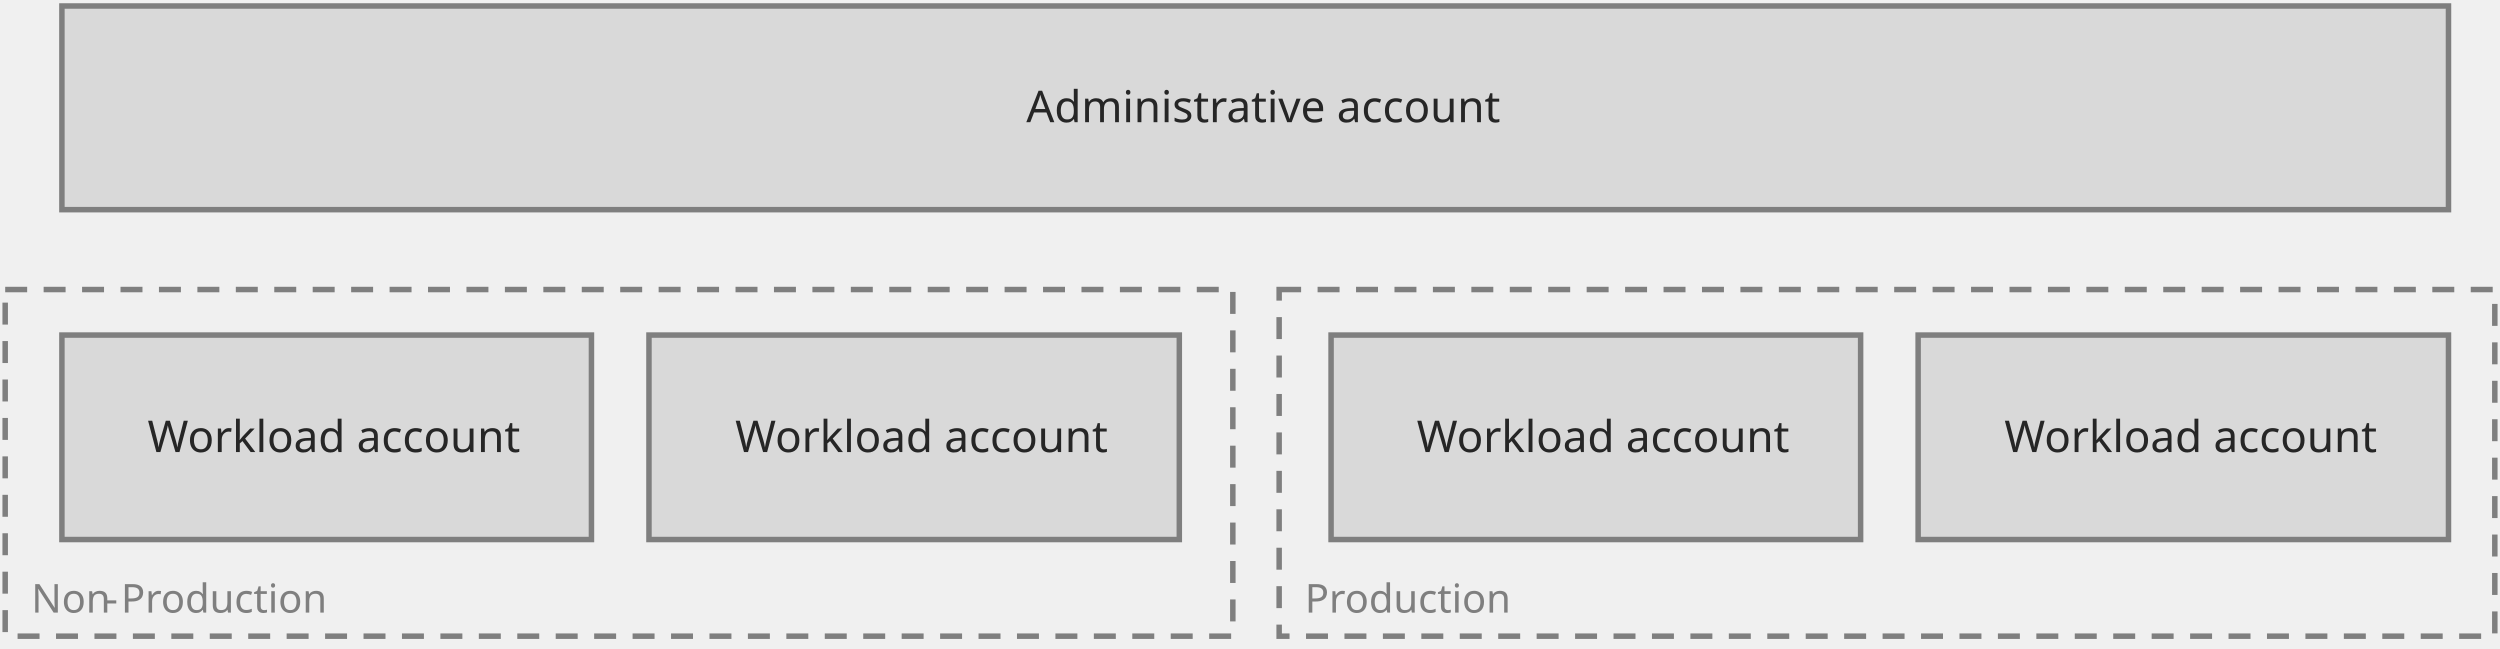
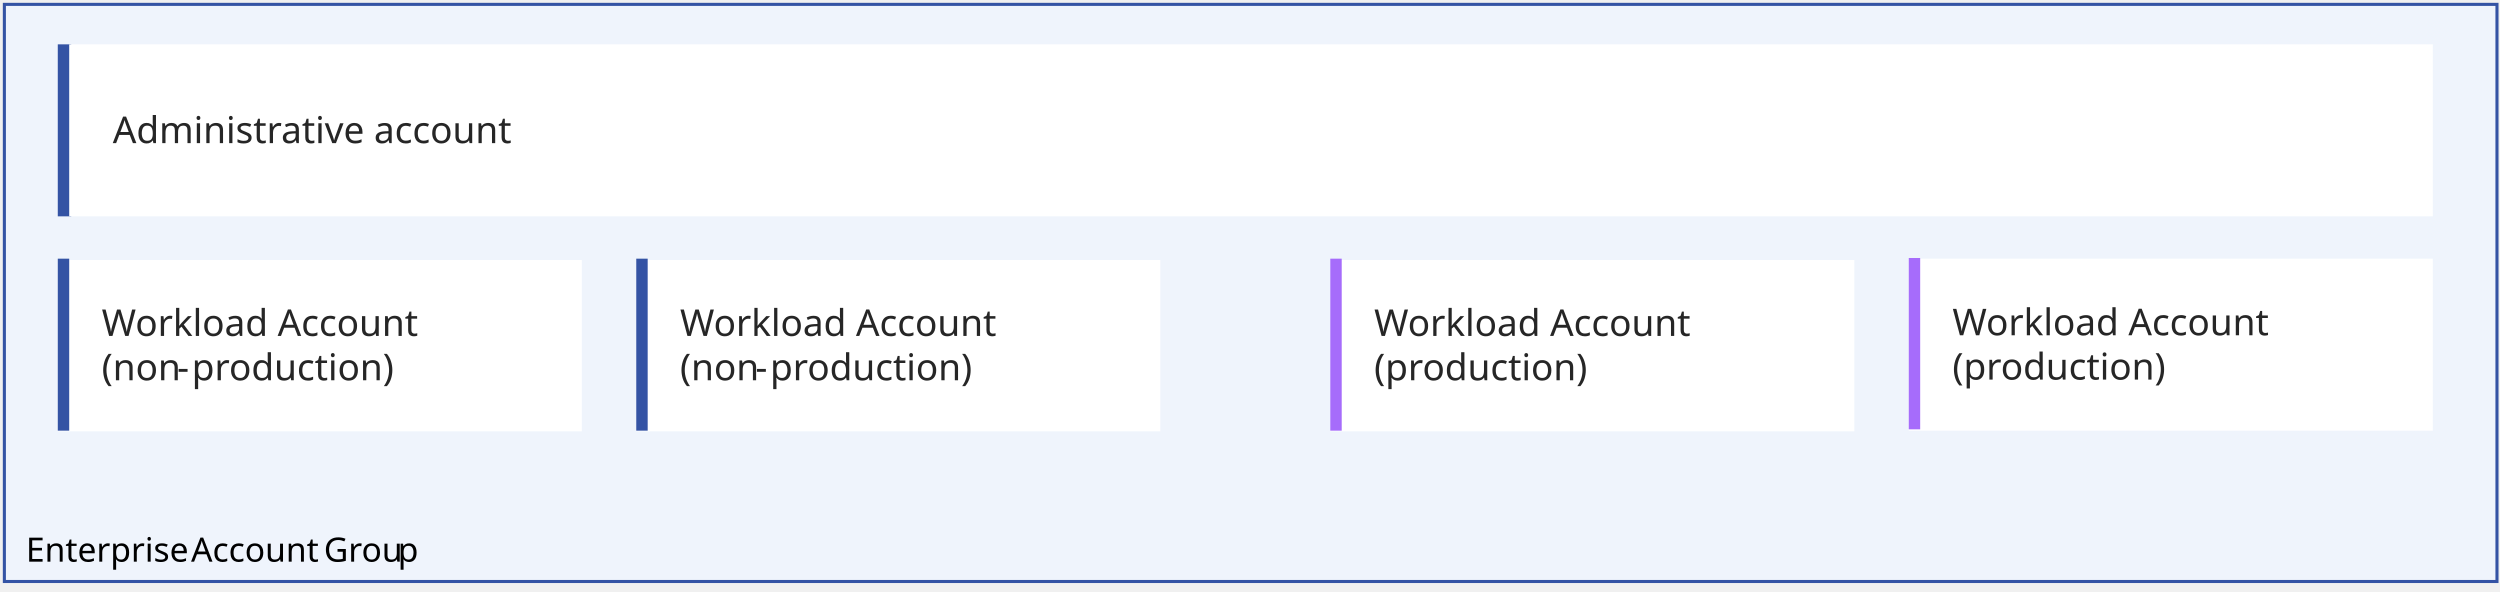
- <svg xmlns="http://www.w3.org/2000/svg" width="3130" height="812" xml:space="preserve" overflow="hidden">
-   <g transform="translate(-229 -563)">
+ <svg xmlns="http://www.w3.org/2000/svg" width="3721" height="880" xml:space="preserve" overflow="hidden">
+   <g transform="translate(-339 -884)">
    <g>
-       <rect x="306.5" y="570.5" width="2988" height="255" stroke="#7F7F7F" stroke-width="6.875" stroke-linecap="butt" stroke-linejoin="miter" stroke-miterlimit="8" stroke-opacity="1" fill="#D9D9D9" fill-opacity="1" />
-       <text fill="#262626" fill-opacity="1" font-family="IBM Plex Sans,IBM Plex Sans_MSFontService,sans-serif" font-style="normal" font-variant="normal" font-weight="400" font-stretch="normal" font-size="55" text-anchor="start" direction="ltr" writing-mode="lr-tb" unicode-bidi="normal" text-decoration="none" transform="matrix(1 0 0 1 1513.93 716)">Administrative account</text>
-       <rect x="306.5" y="982.5" width="663" height="256" stroke="#7F7F7F" stroke-width="6.875" stroke-linecap="butt" stroke-linejoin="miter" stroke-miterlimit="8" stroke-opacity="1" fill="#D9D9D9" fill-opacity="1" />
-       <text fill="#262626" fill-opacity="1" font-family="IBM Plex Sans,IBM Plex Sans_MSFontService,sans-serif" font-style="normal" font-variant="normal" font-weight="400" font-stretch="normal" font-size="55" text-anchor="start" direction="ltr" writing-mode="lr-tb" unicode-bidi="normal" text-decoration="none" transform="matrix(1 0 0 1 413.74 1129)">Workload account</text>
-       <rect x="1895.5" y="982.5" width="663" height="256" stroke="#7F7F7F" stroke-width="6.875" stroke-linecap="butt" stroke-linejoin="miter" stroke-miterlimit="8" stroke-opacity="1" fill="#D9D9D9" fill-opacity="1" />
-       <text fill="#262626" fill-opacity="1" font-family="IBM Plex Sans,IBM Plex Sans_MSFontService,sans-serif" font-style="normal" font-variant="normal" font-weight="400" font-stretch="normal" font-size="55" text-anchor="start" direction="ltr" writing-mode="lr-tb" unicode-bidi="normal" text-decoration="none" transform="matrix(1 0 0 1 2002.75 1129)">Workload account</text>
-       <rect x="2630.5" y="982.5" width="664" height="256" stroke="#7F7F7F" stroke-width="6.875" stroke-linecap="butt" stroke-linejoin="miter" stroke-miterlimit="8" stroke-opacity="1" fill="#D9D9D9" fill-opacity="1" />
-       <text fill="#262626" fill-opacity="1" font-family="IBM Plex Sans,IBM Plex Sans_MSFontService,sans-serif" font-style="normal" font-variant="normal" font-weight="400" font-stretch="normal" font-size="55" text-anchor="start" direction="ltr" writing-mode="lr-tb" unicode-bidi="normal" text-decoration="none" transform="matrix(1 0 0 1 2738.44 1129)">Workload account</text>
-       <rect x="1041.5" y="982.5" width="664" height="256" stroke="#7F7F7F" stroke-width="6.875" stroke-linecap="butt" stroke-linejoin="miter" stroke-miterlimit="8" stroke-opacity="1" fill="#D9D9D9" fill-opacity="1" />
-       <text fill="#262626" fill-opacity="1" font-family="IBM Plex Sans,IBM Plex Sans_MSFontService,sans-serif" font-style="normal" font-variant="normal" font-weight="400" font-stretch="normal" font-size="55" text-anchor="start" direction="ltr" writing-mode="lr-tb" unicode-bidi="normal" text-decoration="none" transform="matrix(1 0 0 1 1149.43 1129)">Workload account</text>
-       <rect x="1830.5" y="925.5" width="1522" height="434" stroke="#7F7F7F" stroke-width="6.875" stroke-linecap="butt" stroke-linejoin="miter" stroke-miterlimit="8" stroke-dasharray="27.5 20.625" stroke-opacity="1" fill="none" />
-       <text fill="#7F7F7F" fill-opacity="1" font-family="IBM Plex Sans,IBM Plex Sans_MSFontService,sans-serif" font-style="normal" font-variant="normal" font-weight="400" font-stretch="normal" font-size="50" text-anchor="start" direction="ltr" writing-mode="lr-tb" unicode-bidi="normal" text-decoration="none" transform="matrix(1 0 0 1 1862.7 1330)">Production</text>
-       <rect x="235.5" y="925.5" width="1537" height="434" stroke="#7F7F7F" stroke-width="6.875" stroke-linecap="butt" stroke-linejoin="miter" stroke-miterlimit="8" stroke-dasharray="27.5 20.625" stroke-opacity="1" fill="none" />
-       <text fill="#7F7F7F" fill-opacity="1" font-family="IBM Plex Sans,IBM Plex Sans_MSFontService,sans-serif" font-style="normal" font-variant="normal" font-weight="400" font-stretch="normal" font-size="50" text-anchor="start" direction="ltr" writing-mode="lr-tb" unicode-bidi="normal" text-decoration="none" transform="matrix(1 0 0 1 268.248 1330)">Non</text>
-       <text fill="#7F7F7F" fill-opacity="1" font-family="IBM Plex Sans,IBM Plex Sans_MSFontService,sans-serif" font-style="normal" font-variant="normal" font-weight="400" font-stretch="normal" font-size="50" text-anchor="start" direction="ltr" writing-mode="lr-tb" unicode-bidi="normal" text-decoration="none" transform="matrix(1 0 0 1 360.487 1330)">-</text>
-       <text fill="#7F7F7F" fill-opacity="1" font-family="IBM Plex Sans,IBM Plex Sans_MSFontService,sans-serif" font-style="normal" font-variant="normal" font-weight="400" font-stretch="normal" font-size="50" text-anchor="start" direction="ltr" writing-mode="lr-tb" unicode-bidi="normal" text-decoration="none" transform="matrix(1 0 0 1 380.539 1330)">Production</text>
+       <rect x="345.5" y="890.5" width="3710" height="859" stroke="#3453A4" stroke-width="4.583" stroke-linecap="butt" stroke-linejoin="miter" stroke-miterlimit="8" stroke-opacity="1" fill="#EFF4FC" fill-opacity="1" />
+       <text fill="#000000" fill-opacity="1" font-family="IBM Plex Sans,IBM Plex Sans_MSFontService,sans-serif" font-style="normal" font-variant="normal" font-weight="400" font-stretch="normal" font-size="50" text-anchor="start" direction="ltr" writing-mode="lr-tb" unicode-bidi="normal" text-decoration="none" transform="matrix(1 0 0 1 377.588 1720)">Enterprise</text>
+       <text fill="#000000" fill-opacity="1" font-family="IBM Plex Sans,IBM Plex Sans_MSFontService,sans-serif" font-style="normal" font-variant="normal" font-weight="400" font-stretch="normal" font-size="50" text-anchor="start" direction="ltr" writing-mode="lr-tb" unicode-bidi="normal" text-decoration="none" transform="matrix(1 0 0 1 623.37 1720)">Account</text>
+       <text fill="#000000" fill-opacity="1" font-family="IBM Plex Sans,IBM Plex Sans_MSFontService,sans-serif" font-style="normal" font-variant="normal" font-weight="400" font-stretch="normal" font-size="50" text-anchor="start" direction="ltr" writing-mode="lr-tb" unicode-bidi="normal" text-decoration="none" transform="matrix(1 0 0 1 821.026 1720)">Grou</text>
+       <text fill="#000000" fill-opacity="1" font-family="IBM Plex Sans,IBM Plex Sans_MSFontService,sans-serif" font-style="normal" font-variant="normal" font-weight="400" font-stretch="normal" font-size="50" text-anchor="start" direction="ltr" writing-mode="lr-tb" unicode-bidi="normal" text-decoration="none" transform="matrix(1 0 0 1 931.026 1720)">p</text>
+       <rect x="425" y="950" width="20" height="256" fill="#3453A4" fill-opacity="1" />
+       <rect x="442" y="950" width="3518" height="256" fill="#FFFFFF" fill-opacity="1" />
+       <text fill="#262626" fill-opacity="1" font-family="IBM Plex Sans,IBM Plex Sans_MSFontService,sans-serif" font-style="normal" font-variant="normal" font-weight="400" font-stretch="normal" font-size="55" text-anchor="start" direction="ltr" writing-mode="lr-tb" unicode-bidi="normal" text-decoration="none" transform="matrix(1 0 0 1 506.856 1097)">Administrative account</text>
+       <rect x="425" y="1271" width="780" height="255" fill="#FFFFFF" fill-opacity="1" />
+       <text fill="#262626" fill-opacity="1" font-family="IBM Plex Sans,IBM Plex Sans_MSFontService,sans-serif" font-style="normal" font-variant="normal" font-weight="400" font-stretch="normal" font-size="55" text-anchor="start" direction="ltr" writing-mode="lr-tb" unicode-bidi="normal" text-decoration="none" transform="matrix(1 0 0 1 490.356 1384)">Workload Account</text>
+       <text fill="#262626" fill-opacity="1" font-family="IBM Plex Sans,IBM Plex Sans_MSFontService,sans-serif" font-style="normal" font-variant="normal" font-weight="400" font-stretch="normal" font-size="55" text-anchor="start" direction="ltr" writing-mode="lr-tb" unicode-bidi="normal" text-decoration="none" transform="matrix(1 0 0 1 490.356 1450)">(non</text>
+       <text fill="#262626" fill-opacity="1" font-family="IBM Plex Sans,IBM Plex Sans_MSFontService,sans-serif" font-style="normal" font-variant="normal" font-weight="400" font-stretch="normal" font-size="55" text-anchor="start" direction="ltr" writing-mode="lr-tb" unicode-bidi="normal" text-decoration="none" transform="matrix(1 0 0 1 602.648 1450)">-</text>
+       <text fill="#262626" fill-opacity="1" font-family="IBM Plex Sans,IBM Plex Sans_MSFontService,sans-serif" font-style="normal" font-variant="normal" font-weight="400" font-stretch="normal" font-size="55" text-anchor="start" direction="ltr" writing-mode="lr-tb" unicode-bidi="normal" text-decoration="none" transform="matrix(1 0 0 1 624.419 1450)">production)</text>
+       <rect x="425" y="1269" width="17" height="256" fill="#3453A4" fill-opacity="1" />
+       <rect x="1286" y="1271" width="780" height="255" fill="#FFFFFF" fill-opacity="1" />
+       <text fill="#262626" fill-opacity="1" font-family="IBM Plex Sans,IBM Plex Sans_MSFontService,sans-serif" font-style="normal" font-variant="normal" font-weight="400" font-stretch="normal" font-size="55" text-anchor="start" direction="ltr" writing-mode="lr-tb" unicode-bidi="normal" text-decoration="none" transform="matrix(1 0 0 1 1351.11 1384)">Workload Account</text>
+       <text fill="#262626" fill-opacity="1" font-family="IBM Plex Sans,IBM Plex Sans_MSFontService,sans-serif" font-style="normal" font-variant="normal" font-weight="400" font-stretch="normal" font-size="55" text-anchor="start" direction="ltr" writing-mode="lr-tb" unicode-bidi="normal" text-decoration="none" transform="matrix(1 0 0 1 1351.11 1450)">(non</text>
+       <text fill="#262626" fill-opacity="1" font-family="IBM Plex Sans,IBM Plex Sans_MSFontService,sans-serif" font-style="normal" font-variant="normal" font-weight="400" font-stretch="normal" font-size="55" text-anchor="start" direction="ltr" writing-mode="lr-tb" unicode-bidi="normal" text-decoration="none" transform="matrix(1 0 0 1 1463.4 1450)">-</text>
+       <text fill="#262626" fill-opacity="1" font-family="IBM Plex Sans,IBM Plex Sans_MSFontService,sans-serif" font-style="normal" font-variant="normal" font-weight="400" font-stretch="normal" font-size="55" text-anchor="start" direction="ltr" writing-mode="lr-tb" unicode-bidi="normal" text-decoration="none" transform="matrix(1 0 0 1 1485.17 1450)">production)</text>
+       <rect x="1286" y="1269" width="17" height="256" fill="#3453A4" fill-opacity="1" />
+       <rect x="2319" y="1271" width="780" height="255" fill="#FFFFFF" fill-opacity="1" />
+       <text fill="#262626" fill-opacity="1" font-family="IBM Plex Sans,IBM Plex Sans_MSFontService,sans-serif" font-style="normal" font-variant="normal" font-weight="400" font-stretch="normal" font-size="55" text-anchor="start" direction="ltr" writing-mode="lr-tb" unicode-bidi="normal" text-decoration="none" transform="matrix(1 0 0 1 2384.26 1384)">Workload Account</text>
+       <text fill="#262626" fill-opacity="1" font-family="IBM Plex Sans,IBM Plex Sans_MSFontService,sans-serif" font-style="normal" font-variant="normal" font-weight="400" font-stretch="normal" font-size="55" text-anchor="start" direction="ltr" writing-mode="lr-tb" unicode-bidi="normal" text-decoration="none" transform="matrix(1 0 0 1 2384.26 1450)">(production)</text>
+       <rect x="2319" y="1269" width="17" height="256" fill="#A66CFB" fill-opacity="1" />
+       <rect x="3180" y="1269" width="780" height="256" fill="#FFFFFF" fill-opacity="1" />
+       <text fill="#262626" fill-opacity="1" font-family="IBM Plex Sans,IBM Plex Sans_MSFontService,sans-serif" font-style="normal" font-variant="normal" font-weight="400" font-stretch="normal" font-size="55" text-anchor="start" direction="ltr" writing-mode="lr-tb" unicode-bidi="normal" text-decoration="none" transform="matrix(1 0 0 1 3245.01 1383)">Workload Account</text>
+       <text fill="#262626" fill-opacity="1" font-family="IBM Plex Sans,IBM Plex Sans_MSFontService,sans-serif" font-style="normal" font-variant="normal" font-weight="400" font-stretch="normal" font-size="55" text-anchor="start" direction="ltr" writing-mode="lr-tb" unicode-bidi="normal" text-decoration="none" transform="matrix(1 0 0 1 3245.01 1449)">(production)</text>
+       <rect x="3180" y="1268" width="17" height="255" fill="#A66CFB" fill-opacity="1" />
    </g>
  </g>
</svg>
